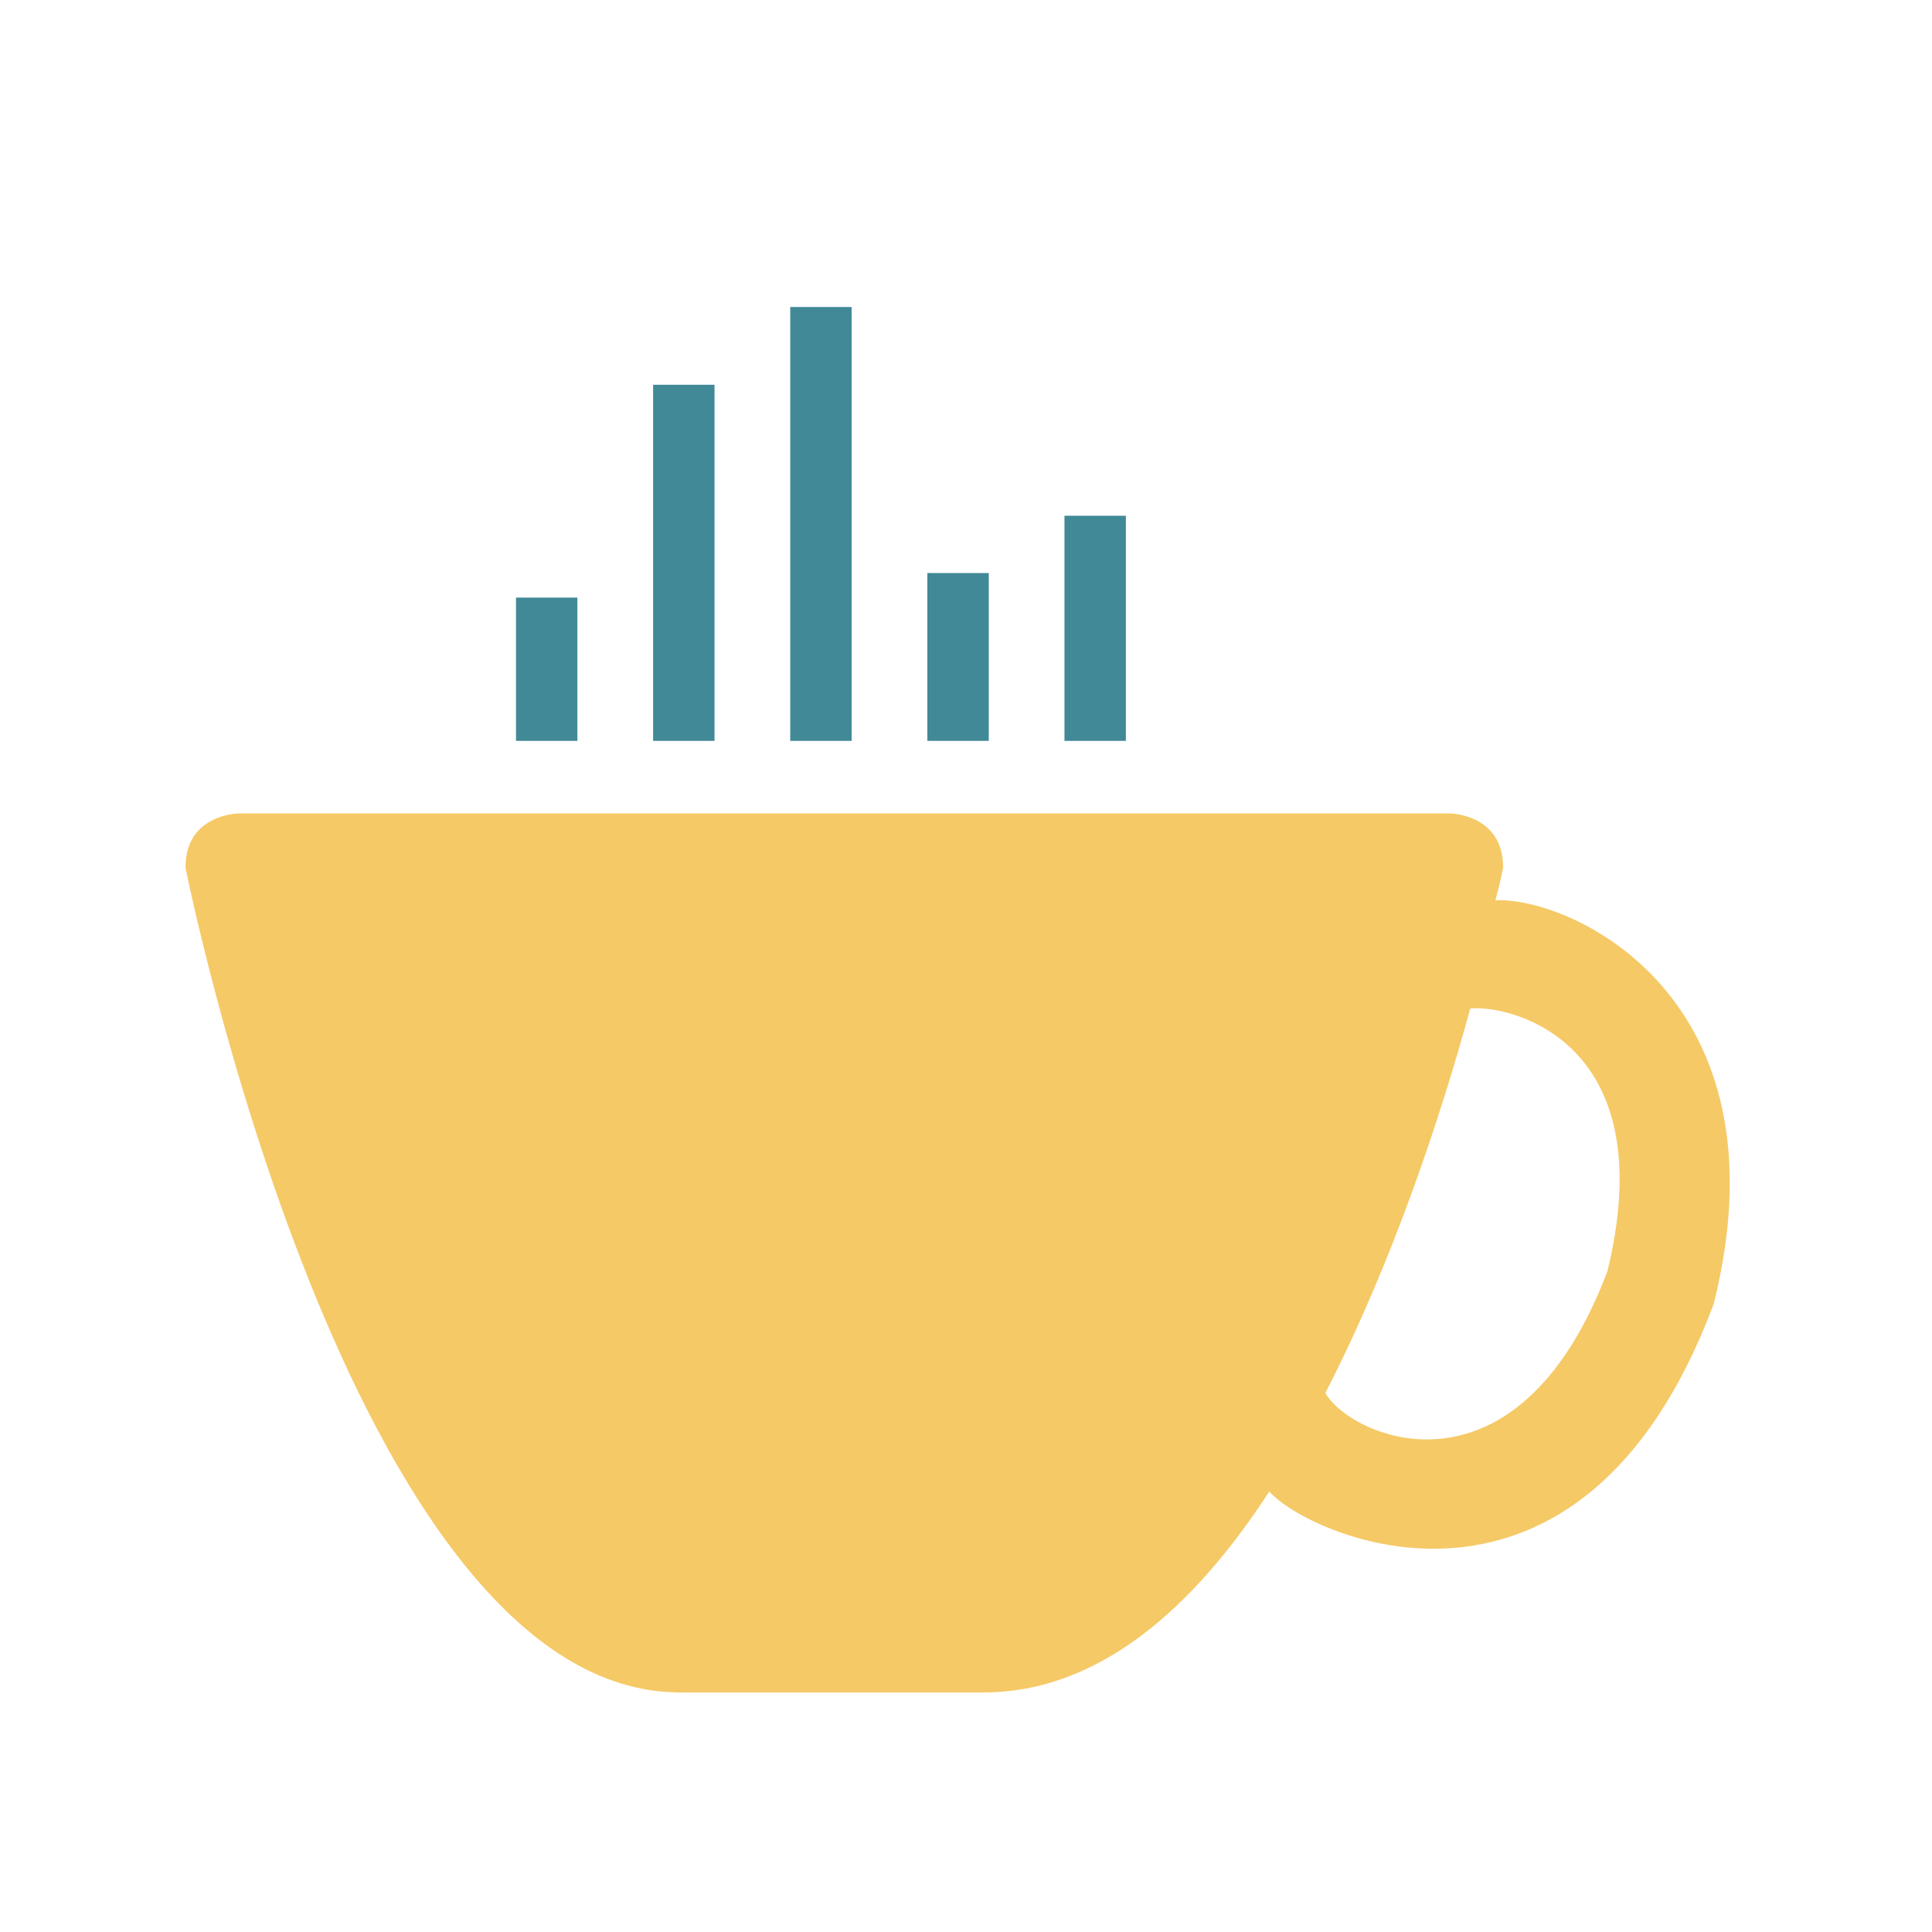
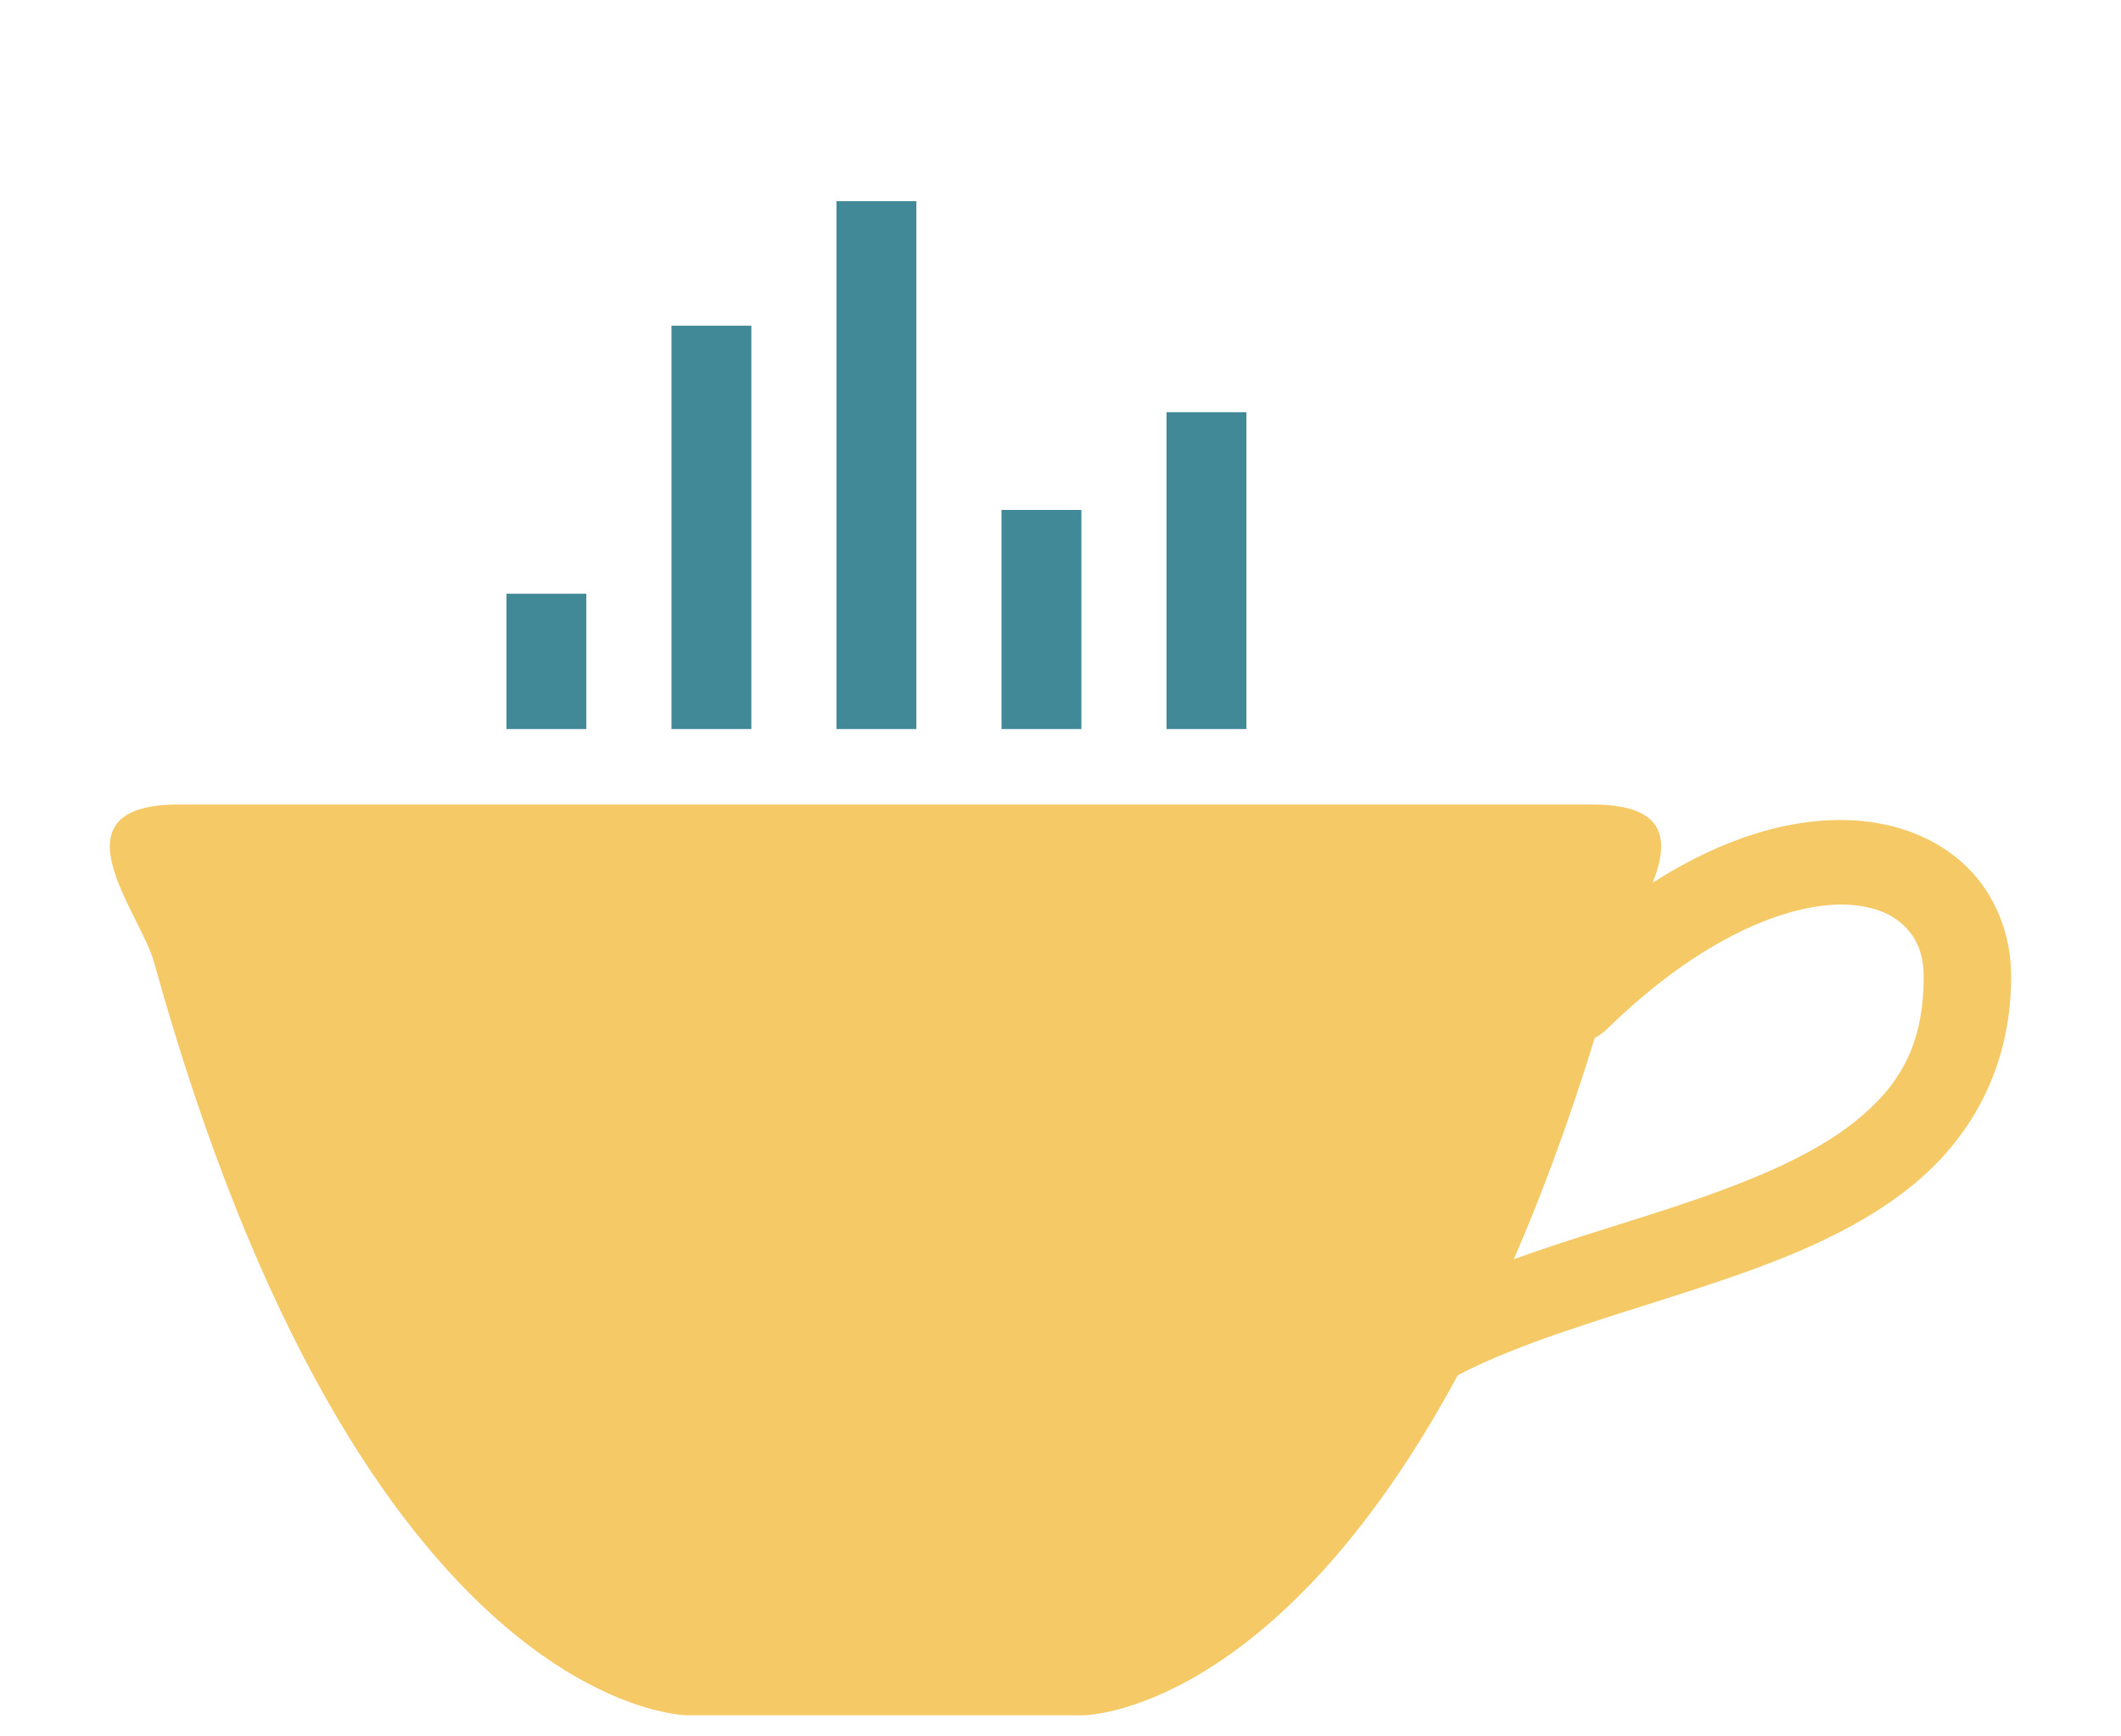
- <svg xmlns="http://www.w3.org/2000/svg" version="1.1" x="0px" y="0px" viewBox="-255 347 100 100" enable-background="new -255 347 100 100" xml:space="preserve" id="svg2">
-   <defs id="defs8" />
-   <g id="layer1" style="display:none">
-     <path d="m -166.3,414.5 c -6.9,18.4 -21,12 -23,9.7 -3.9,6 -8.8,10.4 -14.8,10.4 l -15.7,0 c -17.1,0 -25.6,-42.7 -25.6,-42.7 0,-2.8 2.8,-2.8 2.8,-2.8 l 62.6,0 c 0,0 2.8,0 2.8,2.8 0,0 -0.1,0.6 -0.4,1.7 3.8,-0.2 15.3,4.9 11.3,20.9 z m -12.6,-15.3 c -1.5,5.5 -4,13.1 -7.5,19.9 1.3,2.3 9.9,6.1 14.6,-6.3 2.9,-11.9 -5,-13.8 -7.1,-13.6 z m -20.8,-19.8 c -4,2.9 -0.6,5.3 -0.6,5.3 -4,0 -5.2,-5.3 -2.3,-6.4 2.9,-1.2 1.7,-3.5 1.7,-3.5 4.7,2.3 1.2,4.6 1.2,4.6 z m -6.6,-4.5 c -7,5.4 -1,9.8 -1,9.8 -7,0 -9,-9.8 -4,-12 5,-2.2 3,-6.5 3,-6.5 8,4.3 2,8.7 2,8.7 z m -9.4,-3 c -10,7.1 -1.4,12.8 -1.4,12.8 -10,0 -12.9,-12.8 -5.7,-15.7 7.2,-2.8 4.3,-8.5 4.3,-8.5 11.4,5.7 2.8,11.4 2.8,11.4 z" id="path4" style="clip-rule:evenodd;fill:#418997;fill-opacity:1;fill-rule:evenodd" />
+ <svg xmlns="http://www.w3.org/2000/svg" width="214.697mm" height="175.658mm" viewBox="0 0 760.737 622.41" id="svg4136" version="1.1">
+   <defs id="defs4138" />
+   <g id="layer1" transform="translate(-74.15016,-294.5577)" style="opacity:1">
+     <path style="color:#000000;font-style:normal;font-variant:normal;font-weight:normal;font-stretch:normal;font-size:medium;line-height:normal;font-family:sans-serif;text-indent:0;text-align:start;text-decoration:none;text-decoration-line:none;text-decoration-style:solid;text-decoration-color:#000000;letter-spacing:normal;word-spacing:normal;text-transform:none;direction:ltr;block-progression:tb;writing-mode:lr-tb;baseline-shift:baseline;text-anchor:start;white-space:normal;clip-rule:nonzero;display:inline;overflow:visible;visibility:visible;opacity:1;isolation:auto;mix-blend-mode:normal;color-interpolation:sRGB;color-interpolation-filters:linearRGB;solid-color:#000000;solid-opacity:1;fill:#f5c966;fill-opacity:1;fill-rule:evenodd;stroke:none;stroke-width:35;stroke-linecap:round;stroke-linejoin:round;stroke-miterlimit:4;stroke-dasharray:none;stroke-dashoffset:0;stroke-opacity:1;color-rendering:auto;image-rendering:auto;shape-rendering:auto;text-rendering:auto;enable-background:accumulate" d="m 138.282,583.079 c -46.742,0 -13.779,38.934 -8.964,56.295 75.012,270.47 191.452,270.34 191.452,270.34 l 70.982,0 70.981,0 c 0,0 68.524,0.021 134.294,-122.005 2.951,-1.519 6.01,-2.997 9.199,-4.432 22.574,-10.155 50.21,-17.899 77.404,-26.843 27.195,-8.944 54.159,-19 75.564,-36.062 21.406,-17.062 36.297,-42.461 36.297,-75.57 0,-15.065 -5.564,-29.217 -15.887,-39.339 -10.323,-10.122 -24.916,-15.891 -41.026,-16.708 -21.556,-1.092 -45.953,5.948 -71.63,22.332 5.675,-14.592 5.709,-28.007 -21.728,-28.007 l -253.468,0 -253.47,0 z m 596.814,35.89 c 0.625,0.007 1.239,0.025 1.84,0.056 9.619,0.487 16.05,3.527 20.318,7.712 4.268,4.185 6.862,9.839 6.862,18.064 0,25.085 -9.028,39.546 -24.888,52.188 -15.86,12.642 -39.511,22.133 -65.709,30.749 -18.24,5.999 -37.61,11.624 -56.405,18.402 10.018,-23.06 19.788,-49.389 29.052,-79.41 a 15.689,15.158 0 0 0 4.234,-3.009 c 34.47,-33.667 65.313,-44.965 84.697,-44.752 z" id="handle">
+       </path>
  </g>
-   <g id="g6582" style="display:inline">
-     <path style="clip-rule:evenodd;fill:#f5c966;fill-opacity:1;fill-rule:evenodd" d="M 12.4 42.1 C 12.4 42.1 9.6 42.1 9.6 44.9 C 9.6 44.9 18.099 87.6 35.199 87.6 L 50.9 87.6 C 56.9 87.6 61.799 83.199 65.699 77.199 C 67.699 79.499 81.799 85.9 88.699 67.5 C 92.699 51.5 81.2 46.4 77.4 46.6 C 77.7 45.5 77.801 44.9 77.801 44.9 C 77.801 42.1 75 42.1 75 42.1 L 12.4 42.1 z M 76.559 52.189 C 79.146 52.277 85.918 54.645 83.199 65.801 C 78.499 78.201 69.9 74.4 68.6 72.1 C 72.1 65.3 74.6 57.699 76.1 52.199 C 76.231 52.187 76.386 52.184 76.559 52.189 z " transform="translate(-255,347)" id="path6584" />
-   </g>
-   <g style="display:none" id="g6591">
-     <path style="clip-rule:evenodd;fill:#418997;fill-opacity:1;fill-rule:evenodd" d="m 36.5,13.5 c 0,0 2.899,5.7 -4.301,8.5 -7.2,2.9 -4.299,15.699 5.701,15.699 0,0 -8.6,-5.699 1.4,-12.799 C 39.301,24.9 47.9,19.2 36.5,13.5 Z m 10.199,5.699 c 0,0 2,4.3 -3,6.5 -5,2.2 -3,12 4,12 0,0 -6,-4.399 1,-9.799 0,0 6,-4.401 -2,-8.701 z m 7.4,8.602 c 0,0 1.201,2.3 -1.699,3.5 -2.9,1.1 -1.701,6.398 2.299,6.398 0,0 -3.398,-2.399 0.602,-5.299 0,0 3.499,-2.3 -1.201,-4.6 z" transform="translate(-255,347)" id="path6593" />
-   </g>
-   <g id="layer2">
-     <rect style="fill:#418997;fill-opacity:1" id="rect6607" width="3.178" height="18.432" x="-221.195" y="366.915" />
-     <rect style="fill:#418997;fill-opacity:1" id="rect6607-0" width="3.178" height="22.458" x="-214.097" y="362.89" />
-     <rect style="fill:#418997;fill-opacity:1" id="rect6607-0-2" width="3.178" height="8.686" x="-207" y="376.661" />
-     <rect style="fill:#418997;fill-opacity:1" id="rect6607-0-9" width="3.178" height="11.653" x="-199.903" y="373.695" />
-     <rect style="fill:#418997;fill-opacity:1" id="rect6607-0-4" width="3.178" height="7.415" x="-228.292" y="377.932" />
+   <g id="layer2" transform="translate(-74.15016,-294.5577)">
+     <g id="g4163" transform="matrix(0.8794891,0,0,0.8700232,65.52023,110.4278)">
+       <path style="opacity:1;fill:#418997;fill-opacity:1;stroke:none;stroke-width:18.697;stroke-linecap:butt;stroke-linejoin:miter;stroke-miterlimit:4;stroke-dasharray:none;stroke-opacity:1" d="m 216.354,456.37 32.571,0 0,55.798 -32.571,0 z" id="rect5281" />
+       <path style="fill:#418997;fill-opacity:1;stroke:none;stroke-width:18.697;stroke-linecap:butt;stroke-linejoin:miter;stroke-miterlimit:4;stroke-dasharray:none;stroke-opacity:1" d="m 283.651,345.885 32.571,0 0,166.283 -32.571,0 z" id="use5283" />
+       <path style="opacity:1;fill:#418997;fill-opacity:1;stroke:none;stroke-width:18.697;stroke-linecap:butt;stroke-linejoin:miter;stroke-miterlimit:4;stroke-dasharray:none;stroke-opacity:1" d="m 350.949,294.558 32.571,0 0,217.61 -32.571,0 z" id="use5285" />
+       <path style="fill:#418997;fill-opacity:1;stroke:none;stroke-width:18.697;stroke-linecap:butt;stroke-linejoin:miter;stroke-miterlimit:4;stroke-dasharray:none;stroke-opacity:1" d="m 418.247,421.844 32.571,0 0,90.323 -32.571,0 z" id="use5287" />
+       <path style="opacity:1;fill:#418997;fill-opacity:1;stroke:none;stroke-width:18.697;stroke-linecap:butt;stroke-linejoin:miter;stroke-miterlimit:4;stroke-dasharray:none;stroke-opacity:1" d="m 485.544,381.553 32.571,0 0,130.614 -32.571,0 z" id="use5289" />
+     </g>
  </g>
</svg>
